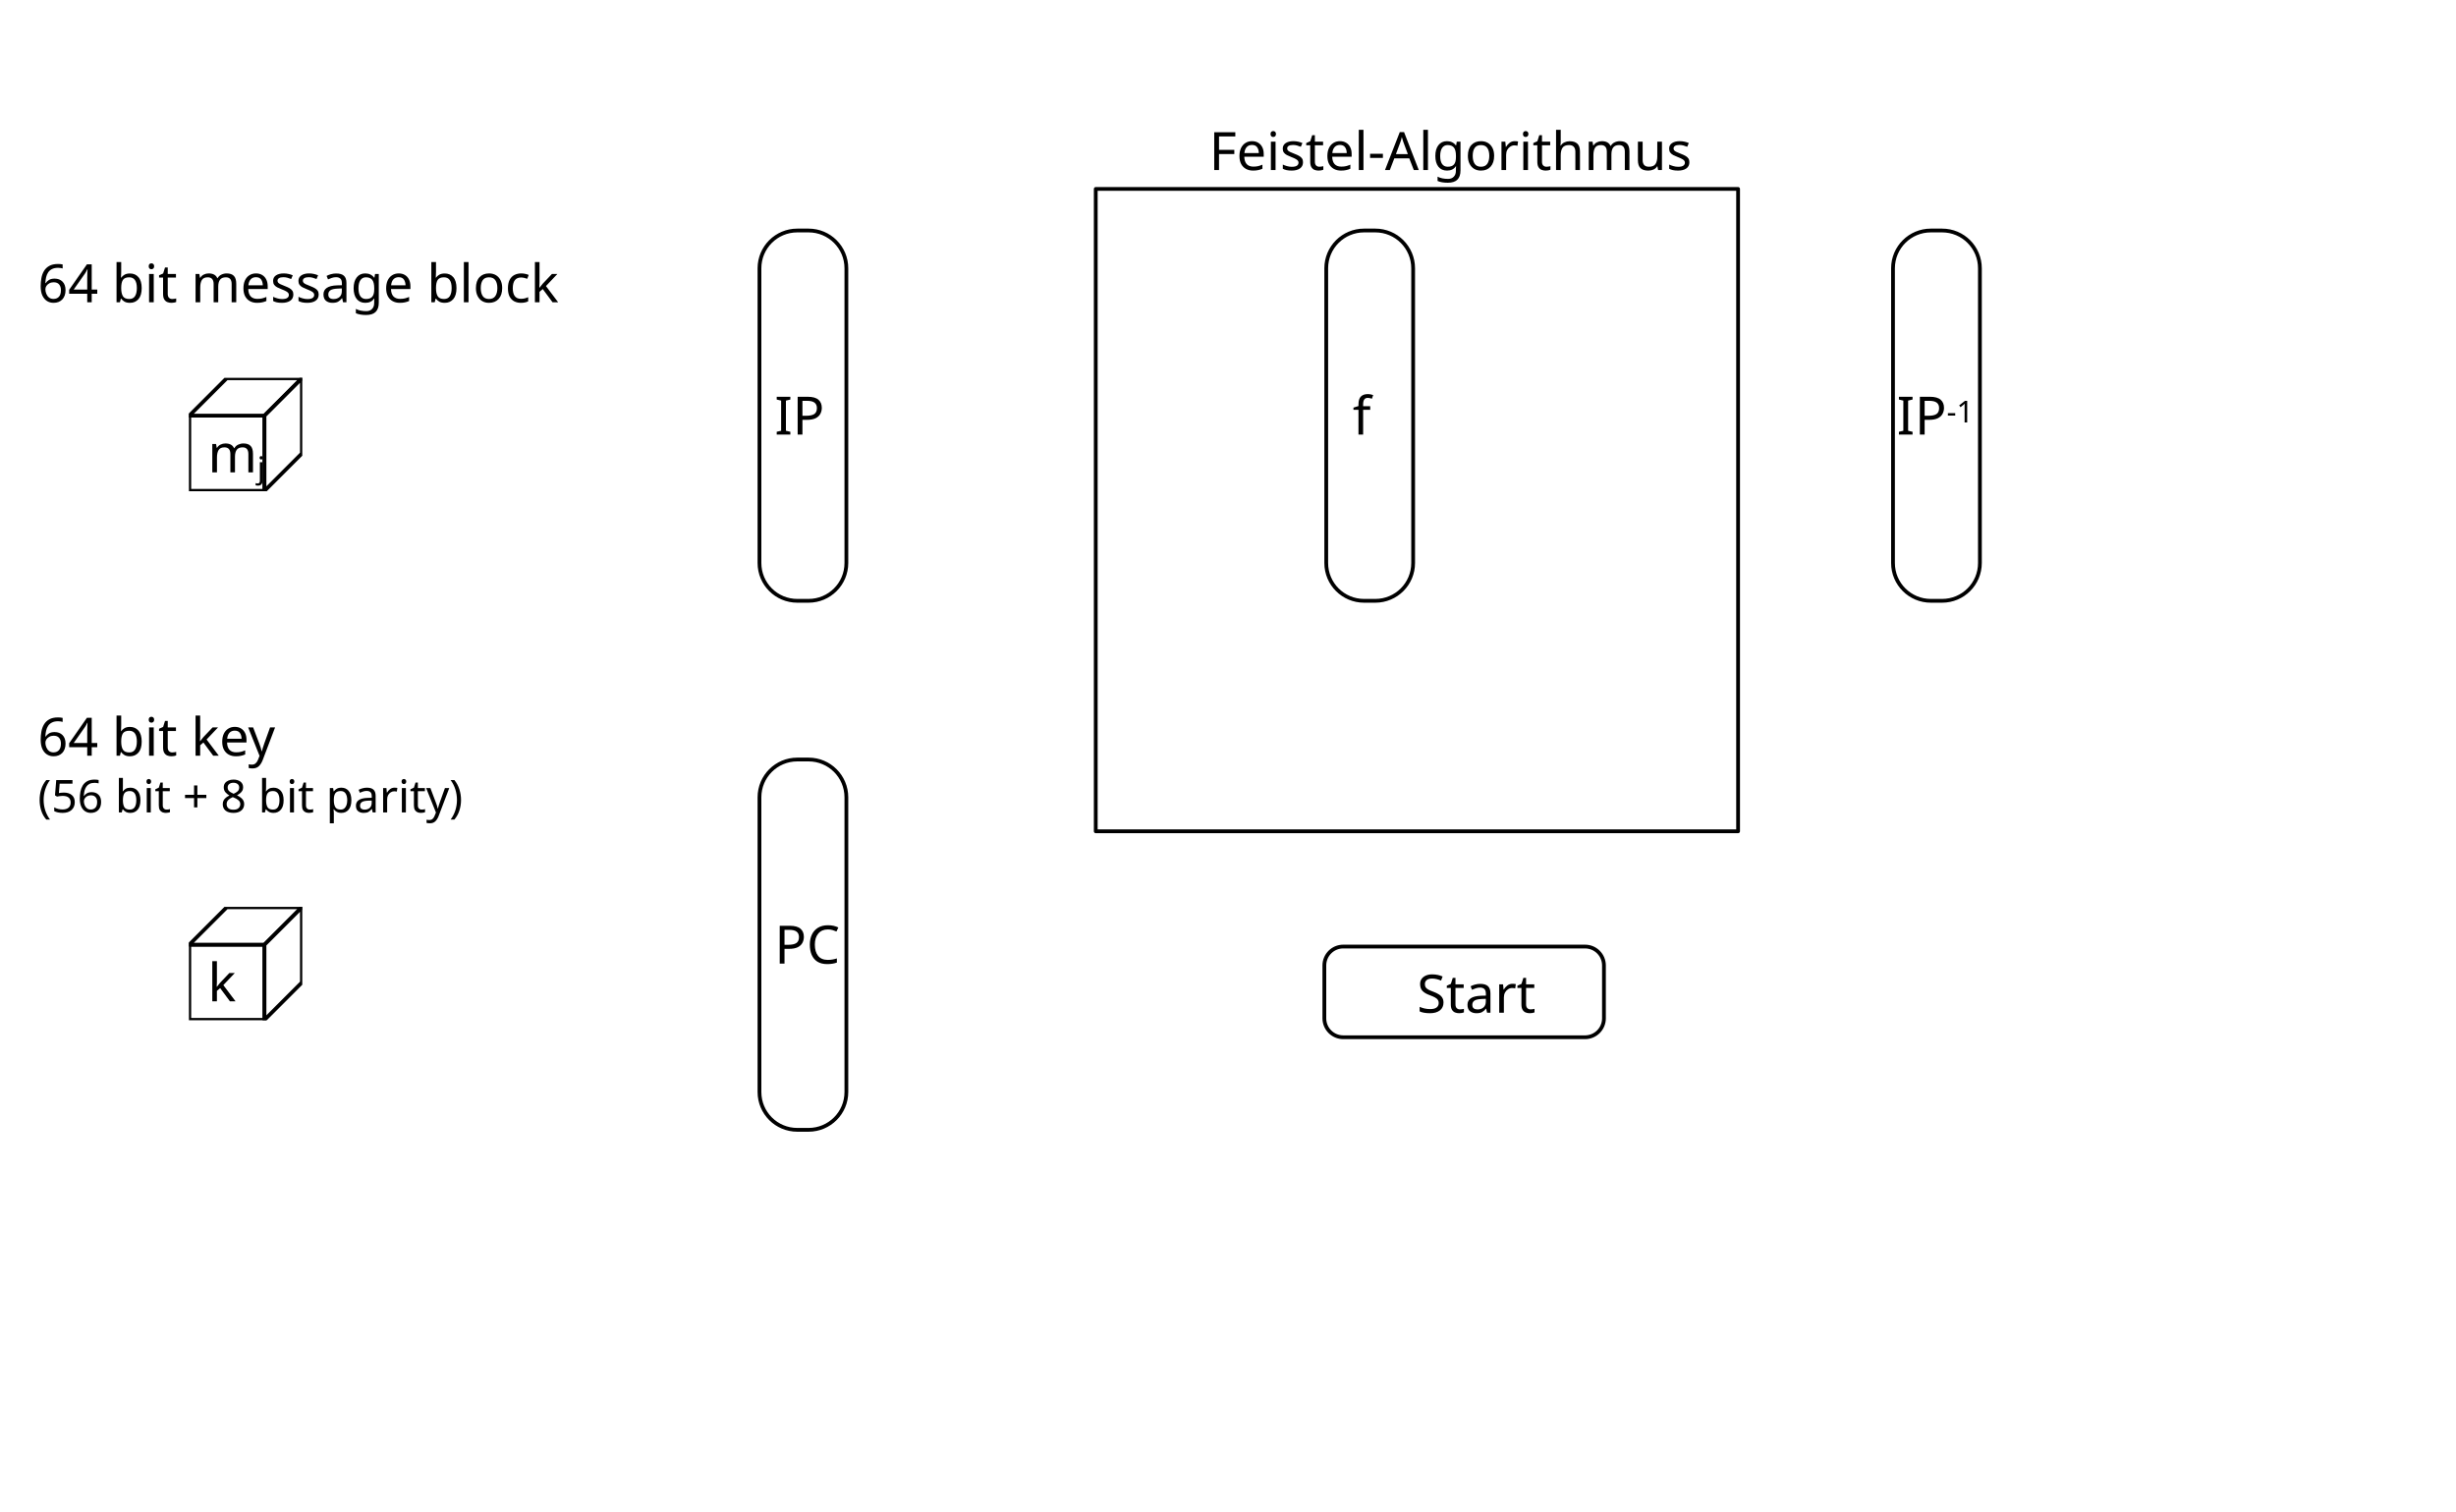
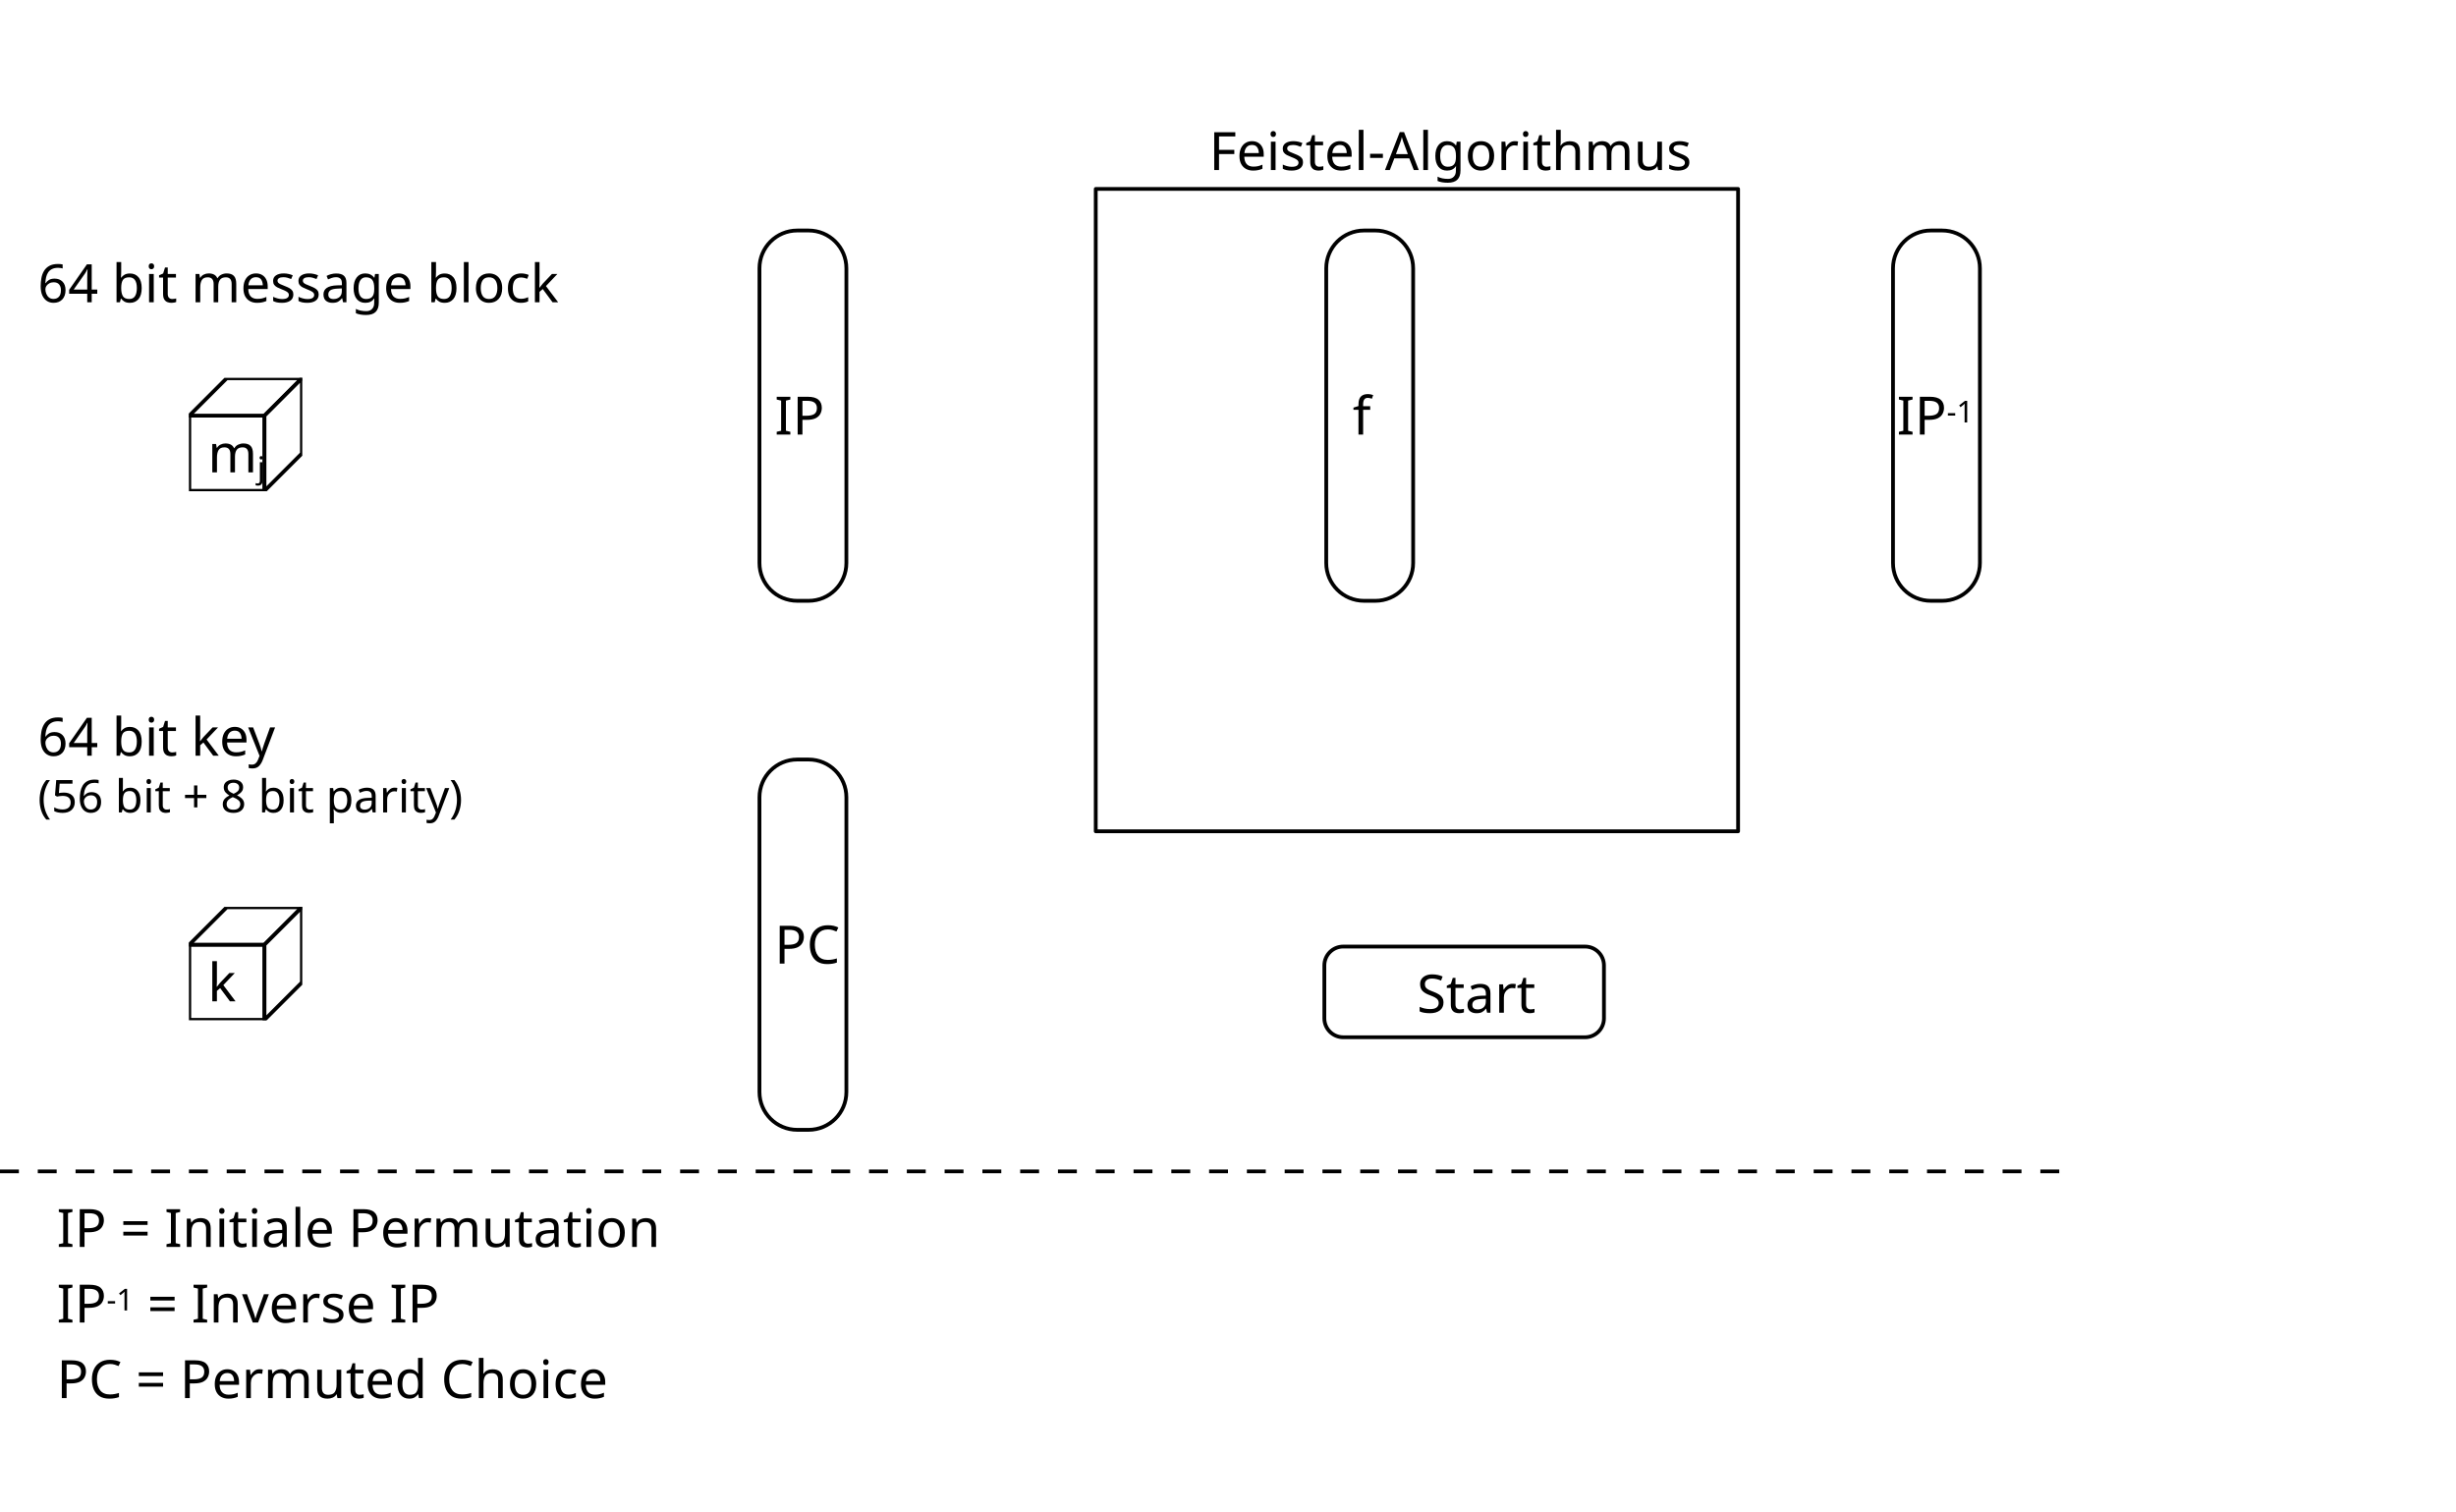
<svg xmlns="http://www.w3.org/2000/svg" xmlns:xlink="http://www.w3.org/1999/xlink" width="650" height="400" id="svg2">
  <defs id="defs4">
    <svg width="30" height="30" id="bit">
      <rect y="10" x="0.1" width="19.9" height="19.9" fill="white" stroke="black" />
      <polygon fill="white" stroke="black" points="0.1 10, 10 0.1, 29.9 0.1, 20 10" />
      <polygon fill="white" stroke="black" points="29.9 0.1, 29.9 20, 20 29.9, 20 10" />
    </svg>
  </defs>
  <g style="fill:none;fill-rule:evenodd;stroke:none;stroke-width:1px;stroke-linecap:butt;stroke-linejoin:round;stroke-opacity:1;font-family:'sans';" id="g2383 " transform="scale(1)">
    <rect x="0" y="0" width="800" height="600" fill="white" />
    <text x="10" y="80" font-size="14" fill="black">
64 bit message block
</text>
    <text x="10" y="200" font-size="14" fill="black">
64 bit key
</text>
    <text x="10" y="215" font-size="12" fill="black">
(56 bit + 8 bit parity)
</text>
    <text x="540" y="70" font-size="14" fill="black" opacity="0">
64 bit cipher
<set attributeName="opacity" to="0" fill="freeze" begin="start.click" />
      <set attributeName="opacity" to="1" fill="freeze" begin="m09.end" />
    </text>
    <text x="540" y="90" font-size="14" fill="black" opacity="0">
block
<set attributeName="opacity" to="0" fill="freeze" begin="start.click" />
      <set attributeName="opacity" to="1" fill="freeze" begin="m09.end" />
    </text>
    <svg width="25" height="100" x="200" y="60">
      <rect x="1" y="1" width="23" height="98" rx="10" ry="10" stroke="black" fill="white">
        <animateColor attributeName="fill" from="#ffffff" to="#ff0000" dur="1" begin="m01.end" fill="freeze" />
        <animateColor attributeName="fill" from="#ff0000" to="#ffffff" dur="1" begin="m01.end+1" fill="freeze" />
      </rect>
      <text x="5" y="55" font-size="14" fill="black">
IP
</text>
    </svg>
    <svg width="25" height="100" x="500" y="60">
      <rect x="1" y="1" width="23" height="98" rx="10" ry="10" stroke="black" fill="white">
        <animateColor attributeName="fill" from="#ffffff" to="#ff0000" dur="1" begin="m08.end" fill="freeze" />
        <animateColor attributeName="fill" from="#ff0000" to="#ffffff" dur="1" begin="m08.end+1" fill="freeze" />
      </rect>
      <text x="2" y="55" font-size="14" fill="black">
IP<tspan baseline-shift="super" font-size="8">-1</tspan>
      </text>
    </svg>
    <rect width="170" height="170" x="290" y="50" stroke="black" />
    <text x="320" y="45" font-size="14" fill="black">
Feistel-Algorithmus
</text>
    <svg width="25" height="100" x="350" y="60">
      <rect x="1" y="1" width="23" height="98" rx="10" ry="10" stroke="black" fill="white">
        <animateColor attributeName="fill" from="#ffffff" to="#ff0000" dur="1" begin="m03.end;m05.end;m07.end" fill="freeze" />
        <animateColor attributeName="fill" from="#ff0000" to="#ffffff" dur="1" begin="m03.end+1;m05.end+1;m07.end+1" fill="freeze" />
      </rect>
      <text x="8" y="55" font-size="14" fill="black">
f
</text>
    </svg>
    <svg width="25" height="100" x="200" y="200">
      <rect x="1" y="1" width="23" height="98" rx="10" ry="10" stroke="black" fill="white">
        <animateColor attributeName="fill" from="#ffffff" to="#ff0000" dur="1" begin="k01.end" fill="freeze" />
        <animateColor attributeName="fill" from="#ff0000" to="#ffffff" dur="1" begin="k01.end+1" fill="freeze" />
      </rect>
      <text x="5" y="55" font-size="14" fill="black">
PC
</text>
    </svg>
    <svg width="30" height="30" x="200" y="240" opacity="0">
      <use xlink:href="#bit" x="0" y="0" />
      <text x="5" y="25" font-size="14" fill="black">
k<tspan baseline-shift="sub" font-size="8">16</tspan>
      </text>
      <set attributeName="opacity" to="1" dur="0" fill="freeze" begin="k01.end+2" />
      <animate attributeName="x" from="200" to="250" dur="1s" begin="k01.end+2" fill="freeze" />
      <animate attributeName="y" from="240" to="270" dur="1s" begin="k01.end+2" fill="freeze" />
      <animate attributeName="x" from="250" to="350" dur="2s" begin="m06d.end+7.5" fill="freeze" />
      <animate attributeName="y" from="270" to="100" dur="2s" begin="m06d.end+7.5" fill="freeze" />
      <set attributeName="opacity" to="0" dur="0" fill="freeze" begin="m07.end" />
    </svg>
    <svg width="30" height="30" x="200" y="240" opacity="0">
      <use xlink:href="#bit" x="0" y="0" />
      <text x="5" y="25" font-size="14" fill="black">
k<tspan baseline-shift="sub" font-size="8">2</tspan>
      </text>
      <set attributeName="opacity" to="1" dur="0" fill="freeze" begin="k01.end+2" />
      <animate attributeName="x" from="200" to="250" dur="1s" begin="k01.end+2" fill="freeze" />
      <animate attributeName="y" from="240" to="220" dur="1s" begin="k01.end+2" fill="freeze" />
      <animate attributeName="x" from="250" to="350" dur="2s" begin="m04d.end+1" fill="freeze" />
      <animate attributeName="y" from="220" to="100" dur="2s" begin="m04d.end+1" fill="freeze" />
      <set attributeName="opacity" to="0" dur="0" fill="freeze" begin="m05.end" />
    </svg>
    <svg width="30" height="30" x="50" y="240">
      <use xlink:href="#bit" x="0" y="0" />
      <text x="5" y="25" font-size="14" fill="black">
k
<set attributeName="opacity" to="1" begin="start.click" fill="freeze" />
        <set attributeName="opacity" to="0" begin="k01.end" fill="freeze" />
      </text>
      <text x="5" y="25" font-size="14" fill="black" opacity="0">
k<tspan baseline-shift="sub" font-size="8">1</tspan>
        <set attributeName="opacity" to="0" begin="start.click" fill="freeze" />
        <set attributeName="opacity" to="1" begin="k01.end+2" fill="freeze" />
      </text>
      <animate attributeName="y" from="240" to="240" dur="0" begin="start.click" fill="freeze" />
      <animate attributeName="x" from="50" to="200" dur="2s" begin="start.click" fill="freeze" id="k01" />
      <set attributeName="opacity" to="1" dur="0" begin="start.click" fill="freeze" />
      <set attributeName="opacity" to="0" dur="0" fill="freeze" begin="k01.end" />
      <set attributeName="opacity" to="1" dur="0" fill="freeze" begin="k01.end+2" />
      <animate attributeName="x" from="200" to="250" dur="1s" begin="k01.end+2" fill="freeze" id="k02" />
      <animate attributeName="y" from="240" to="200" dur="1s" begin="k01.end+2" fill="freeze" />
      <animate attributeName="x" from="250" to="350" dur="2s" begin="m02.end+1" fill="freeze" />
      <animate attributeName="y" from="200" to="100" dur="2s" begin="m02.end+1" fill="freeze" />
      <set attributeName="opacity" to="0" dur="0" fill="freeze" begin="m03.end" />
    </svg>
    <svg width="30" height="30" x="50" y="100" id="m">
      <use xlink:href="#bit" x="0" y="0" />
      <text x="5" y="25" font-size="14" fill="black">
m<tspan baseline-shift="sub" font-size="8">j</tspan>
        <set attributeName="opacity" to="1" begin="start.click" fill="freeze" />
        <set attributeName="opacity" to="0" begin="m01.end" fill="freeze" />
      </text>
      <text x="5" y="25" font-size="14" fill="black" opacity="0">
c<tspan baseline-shift="sub" font-size="8">j</tspan>
        <set attributeName="opacity" to="0" begin="start.click" fill="freeze" />
        <set attributeName="opacity" to="1" begin="m08.end+2" fill="freeze" />
      </text>
      <animate attributeName="x" from="50" to="50" dur="0" begin="start.click" fill="freeze" />
      <animate attributeName="x" from="50" to="200" dur="2s" begin="k02.end+1" fill="freeze" id="m01" />
      <set attributeName="opacity" to="0" dur="2s" begin="m01.end" />
      <animate attributeName="x" from="200" to="250" dur="1s" begin="m01.end+2" fill="freeze" id="m02" />
      <animate attributeName="x" from="250" to="350" dur="2s" begin="m02.end+1" fill="freeze" id="m03" />
      <set attributeName="opacity" to="0" dur="2s" begin="m03.end" />
      <animate attributeName="x" from="350" to="420" dur="1s" begin="m03.end+2" fill="freeze" id="m04a" />
      <animate attributeName="y" from="100" to="180" dur="1s" begin="m04a.end" fill="freeze" id="m04b" />
      <animate attributeName="x" from="420" to="300" dur="1.5s" begin="m04b.end" fill="freeze" id="m04c" />
      <animate attributeName="y" from="180" to="100" dur="1s" begin="m04c.end" fill="freeze" id="m04d" />
      <animate attributeName="x" from="300" to="350" dur="2s" begin="m04d.end+1" fill="freeze" id="m05" />
      <set attributeName="opacity" to="0" dur="2s" begin="m05.end" />
      <animate attributeName="x" from="350" to="420" dur="1s" begin="m05.end+2" fill="freeze" id="m06a" />
      <animate attributeName="y" from="100" to="180" dur="1s" begin="m06a.end" fill="freeze" id="m06b" />
      <animate attributeName="x" from="420" to="300" dur="1.5s" begin="m06b.end" fill="freeze" id="m06c" />
      <animate attributeName="y" from="180" to="100" dur="1s" begin="m06c.end" fill="freeze" id="m06d" />
      <animate attributeName="x" from="300" to="350" dur="2s" begin="m06d.end+7.5" fill="freeze" id="m07" />
      <set attributeName="opacity" to="0" dur="2s" begin="m07.end" />
      <animate attributeName="x" from="350" to="500" dur="2s" begin="m07.end+2" fill="freeze" id="m08" />
      <set attributeName="opacity" to="0" dur="2s" begin="m08.end" />
      <animate attributeName="x" from="500" to="550" dur="1s" begin="m08.end+2" fill="freeze" id="m09" />
    </svg>
    <text x="350" y="240" font-size="22" fill="black" opacity="0">
round 1
<set attributeName="opacity" to="1" begin="m02.end+1" dur="8.5" />
    </text>
    <text x="350" y="240" font-size="22" fill="black" opacity="0">
round 2
<set attributeName="opacity" to="1" begin="m04d.end+1" dur="8.5" />
    </text>
    <text x="350" y="240" font-size="22" fill="black" opacity="0">
round 3
<set attributeName="opacity" to="1" begin="m06d.end+1" dur="0.5" />
    </text>
    <text x="350" y="240" font-size="22" fill="black" opacity="0">
round 4
<set attributeName="opacity" to="1" begin="m06d.end+1.5" dur="0.5" />
    </text>
    <text x="350" y="240" font-size="22" fill="black" opacity="0">
round 5
<set attributeName="opacity" to="1" begin="m06d.end+2" dur="0.5" />
    </text>
    <text x="350" y="240" font-size="22" fill="black" opacity="0">
round 6
<set attributeName="opacity" to="1" begin="m06d.end+2.5" dur="0.5" />
    </text>
    <text x="350" y="240" font-size="22" fill="black" opacity="0">
round 7
<set attributeName="opacity" to="1" begin="m06d.end+3" dur="0.5" />
    </text>
    <text x="350" y="240" font-size="22" fill="black" opacity="0">
round 8
<set attributeName="opacity" to="1" begin="m06d.end+3.5" dur="0.5" />
    </text>
    <text x="350" y="240" font-size="22" fill="black" opacity="0">
round 9
<set attributeName="opacity" to="1" begin="m06d.end+4" dur="0.5" />
    </text>
    <text x="350" y="240" font-size="22" fill="black" opacity="0">
round 10
<set attributeName="opacity" to="1" begin="m06d.end+4.5" dur="0.5" />
    </text>
    <text x="350" y="240" font-size="22" fill="black" opacity="0">
round 11
<set attributeName="opacity" to="1" begin="m06d.end+5" dur="0.5" />
    </text>
    <text x="350" y="240" font-size="22" fill="black" opacity="0">
round 12
<set attributeName="opacity" to="1" begin="m06d.end+5.5" dur="0.5" />
    </text>
    <text x="350" y="240" font-size="22" fill="black" opacity="0">
round 13
<set attributeName="opacity" to="1" begin="m06d.end+6" dur="0.5" />
    </text>
    <text x="350" y="240" font-size="22" fill="black" opacity="0">
round 14
<set attributeName="opacity" to="1" begin="m06d.end+6.5" dur="0.5" />
    </text>
    <text x="350" y="240" font-size="22" fill="black" opacity="0">
round 15
<set attributeName="opacity" to="1" begin="m06d.end+7" dur="0.5" />
    </text>
    <text x="350" y="240" font-size="22" fill="black" opacity="0">
round 16
<set attributeName="opacity" to="0" begin="start.click" fill="freeze" />
      <set attributeName="opacity" to="1" begin="m06d.end+7.5" dur="5" />
    </text>
    <text x="255" y="265" font-size="14" fill="black" opacity="0">
...
<set attributeName="opacity" to="1" begin="k02.end" fill="freeze" />
      <set attributeName="opacity" to="0" begin="m06d.end+7.5" fill="freeze" />
    </text>
    <text x="240" y="320" font-size="14" fill="black" opacity="0">
16 round keys
<set attributeName="opacity" to="0" begin="start.click" fill="freeze" />
      <set attributeName="opacity" to="1" begin="k02.end" fill="freeze" />
    </text>
    <text x="240" y="335" font-size="14" fill="black" opacity="0">
48 bit each
<set attributeName="opacity" to="0" begin="start.click" fill="freeze" />
      <set attributeName="opacity" to="1" begin="k02.end" fill="freeze" />
    </text>
    <svg height="25" width="75" x="350" y="250" id="start">
      <set attributeName="x" to="-100" begin="start.click" />
      <set attributeName="x" to="350" begin="m09.end" />
      <rect height="24" width="74" x="0.5" y="0.5" rx="5" ry="5" stroke="black" fill="white" />
      <text fill="black" x="25" y="18" style="font-size:14px;">
Start
</text>
    </svg>
+     <path d="M 0 310 l 550 0" stroke="black" stroke-dasharray="5, 5" />
+     <text fill="black" x="15" y="330" style="font-size:14px;">
+ IP = Initiale Permutation
+ </text>
+     <text fill="black" x="15" y="350" style="font-size:14px;">
+ IP<tspan baseline-shift="super" font-size="8">-1</tspan> = Inverse IP
+ </text>
+     <text fill="black" x="15" y="370" style="font-size:14px;">
+ PC = Permuted Choice
+ </text>
  </g>
</svg>
